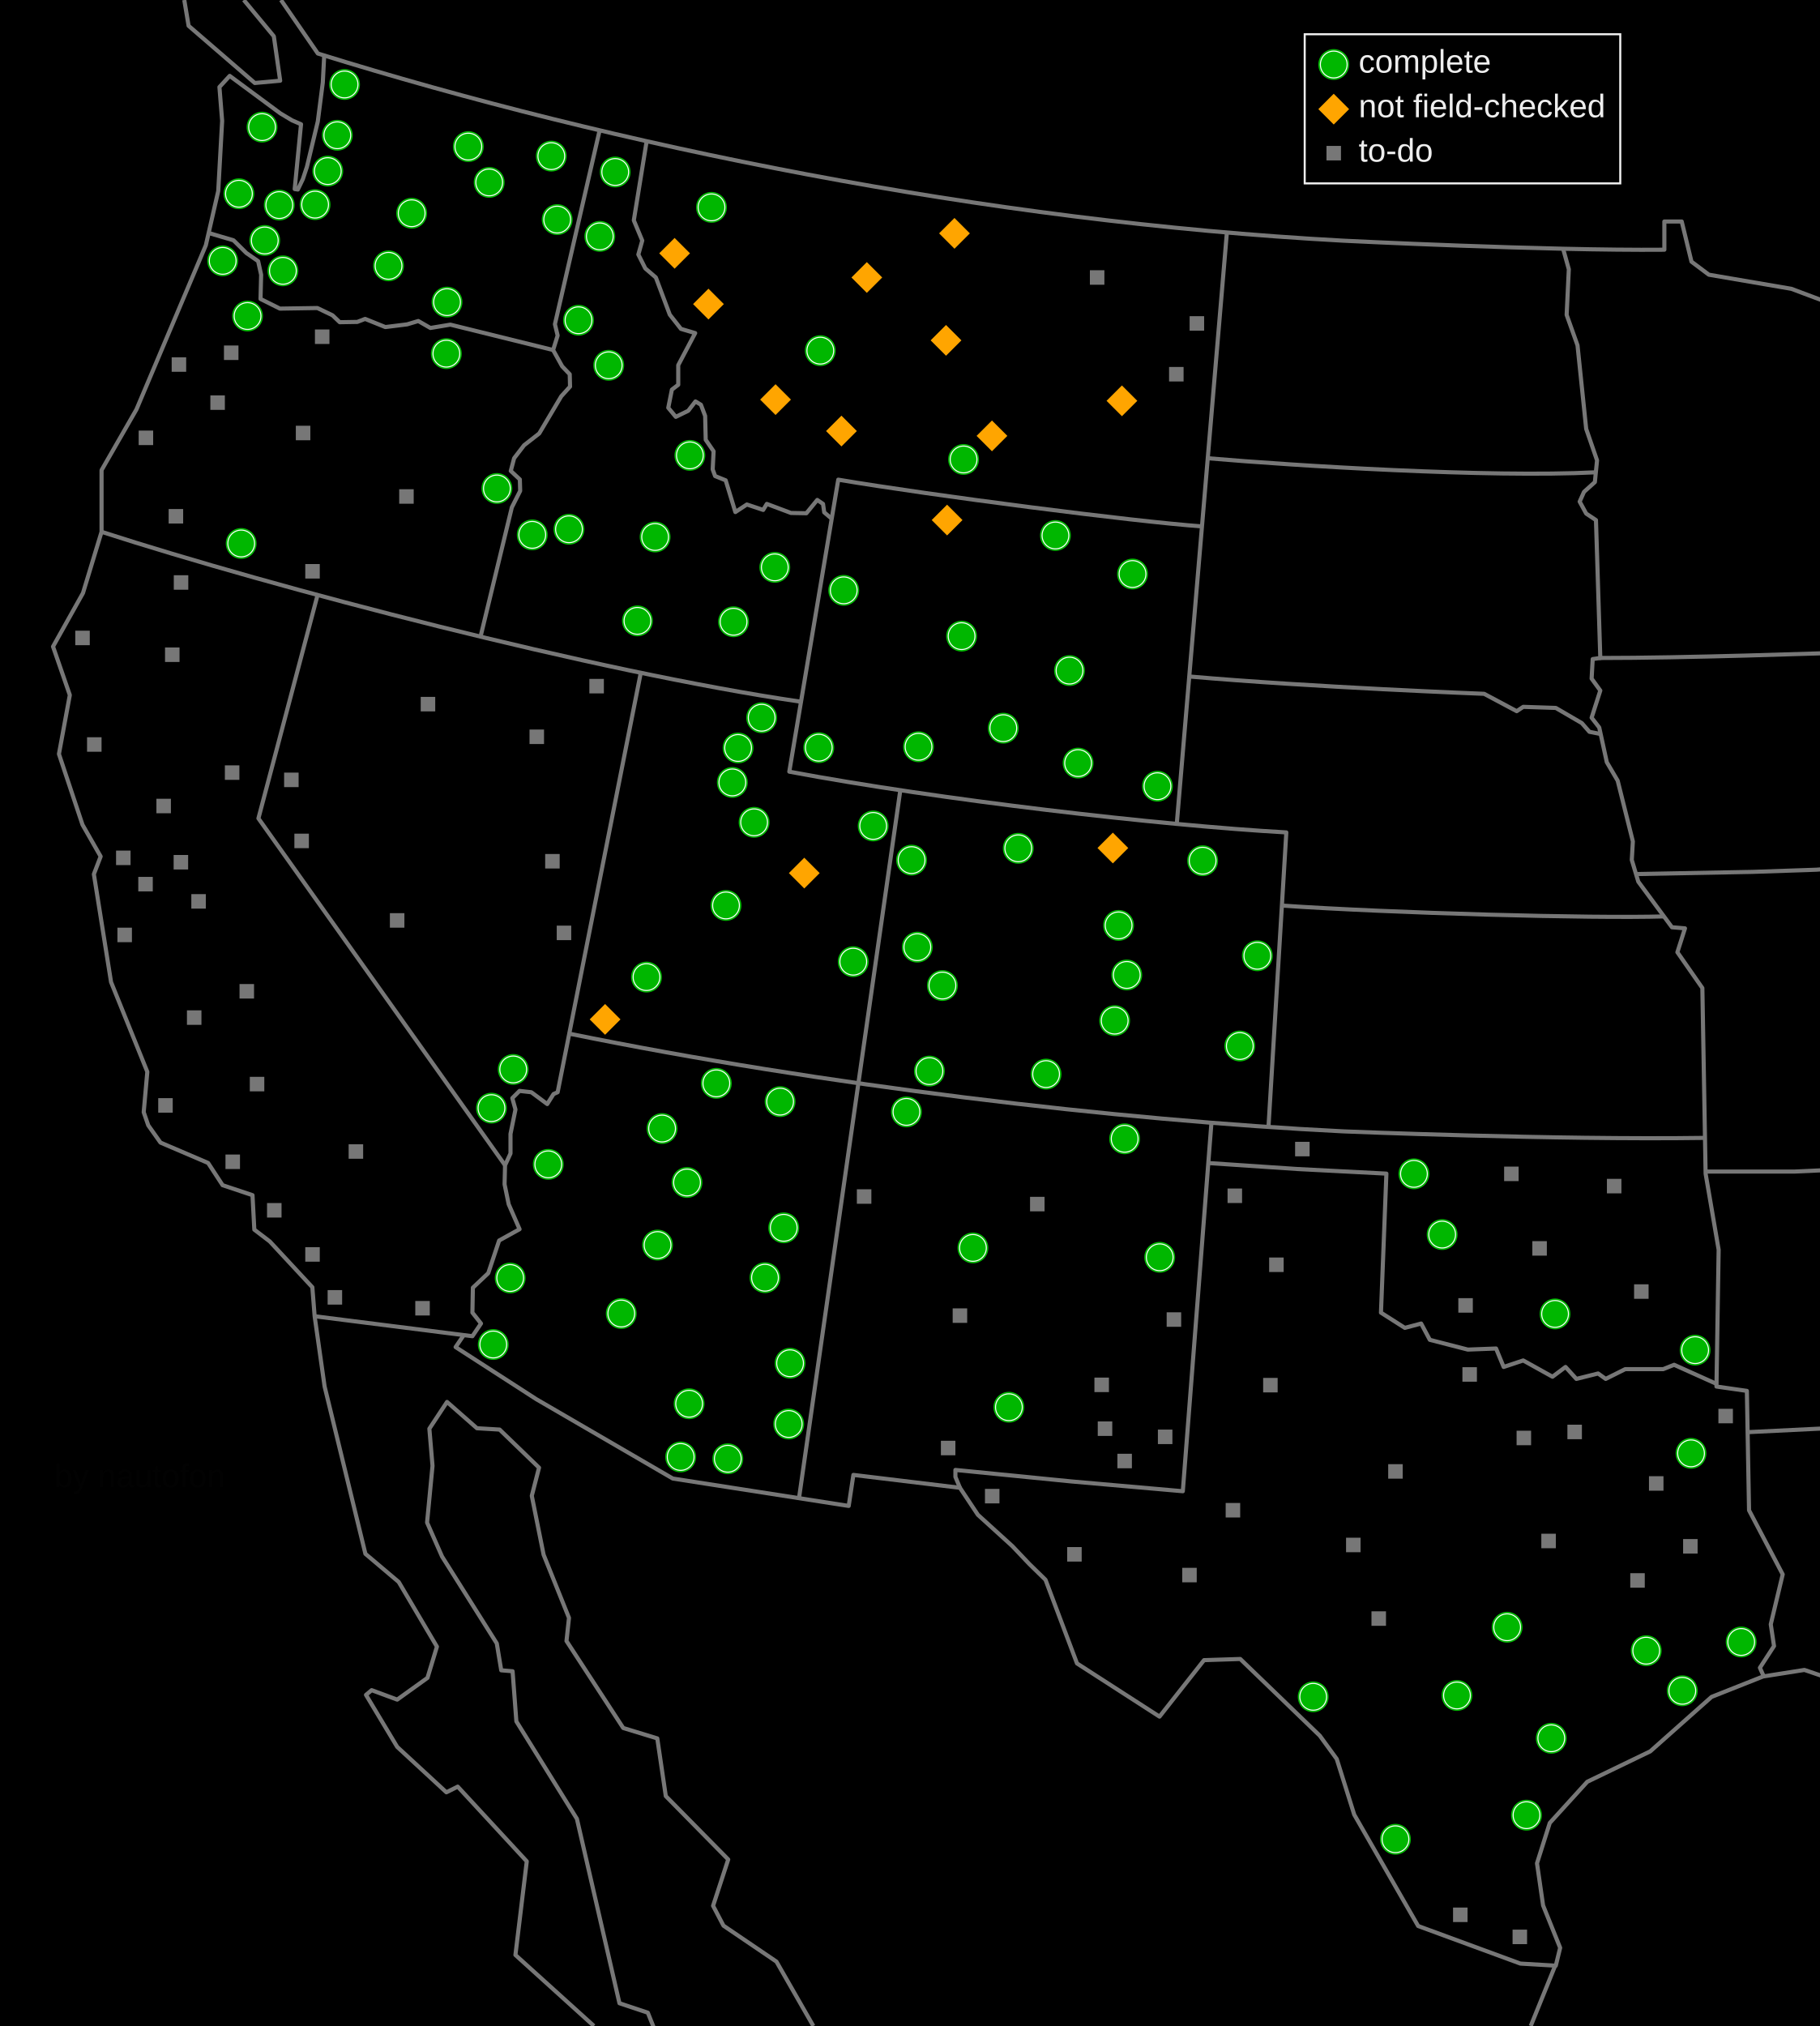
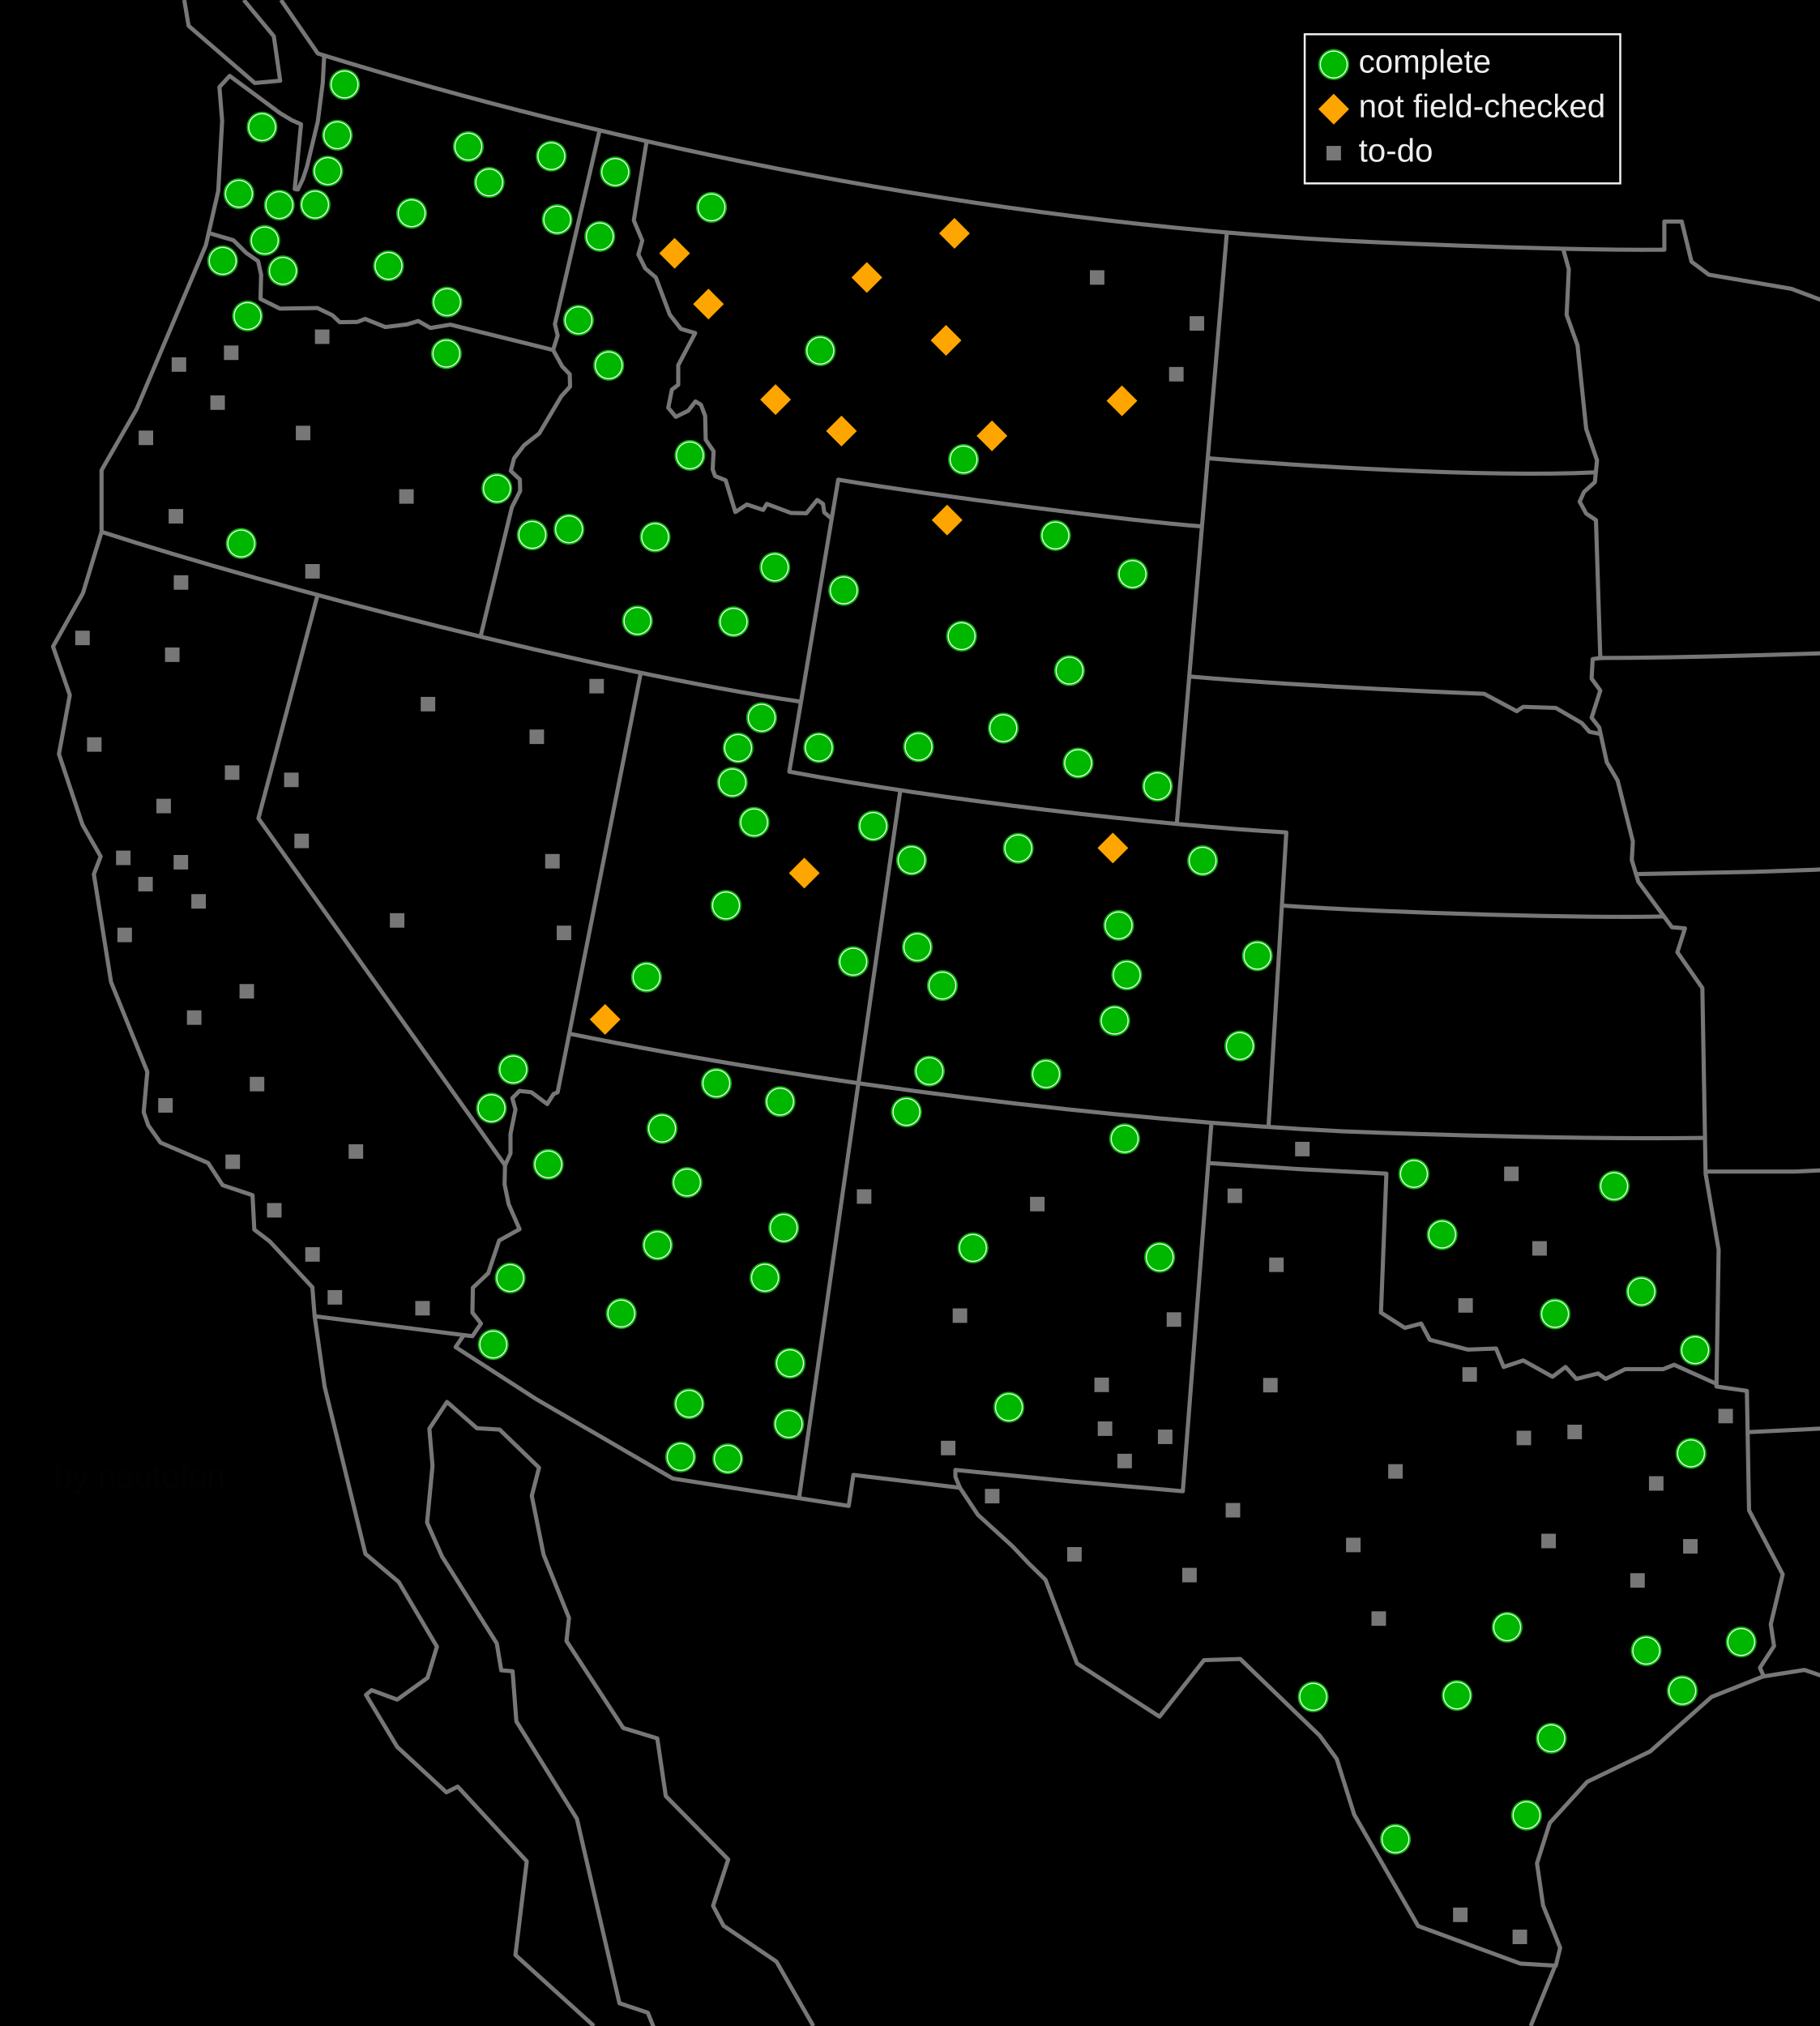
<svg xmlns="http://www.w3.org/2000/svg" xmlns:xlink="http://www.w3.org/1999/xlink" version="1.1" x="0px" y="0px" width="501.68px" height="558.55px" viewBox="0 0 501.68 558.55" xml:space="preserve">
  <symbol id="all" viewBox="-4.25 -4.25 8.5 8.5">
    <path style="fill:#00B700;" d="M4.25,0c0-2.35-1.9-4.25-4.25-4.25c-2.35,0-4.25,1.9-4.25,4.25S-2.35,4.25,0,4.25C2.35,4.25,4.25,2.35,4.25,0z" />
    <path style="fill:none;stroke:#FFFFFF;stroke-width:0.283;stroke-miterlimit:10;" d="M3.69,0c0-2.04-1.65-3.69-3.69-3.69S-3.68-2.04-3.68,0S-2.04,3.69,0,3.69S3.69,2.04,3.69,0z" />
  </symbol>
  <symbol id="cleanup" viewBox="-4.25 -4.25 8.5 8.5">
    <rect x="-3" y="-3" width="6" height="6" transform="rotate(45)" style="fill:orange" />
  </symbol>
  <symbol id="open" viewBox="-4.25 -4.25 8.5 8.5">
    <rect x="-2" y="-2" width="4" height="4" style="fill:#777" />
  </symbol>
  <symbol id="TODO" viewBox="-4.25 -4.25 8.5 8.5">
    <rect x="-2" y="-2" width="4" height="4" style="fill:red" />
  </symbol>
  <g id="map">
    <rect width="597.74" height="558.55" />
    <text id="made_by_nautofon" transform="matrix(1 0 0 1 15.00 410.00)" style="font-family:'ArialMT','Arial',sans-serif;fill:#020202;font-size:9px;">by nautofon</text>
    <path style="fill:none;stroke:#777777;stroke-width:1.134;stroke-linejoin:round;stroke-miterlimit:10;" d="M77.47,0l10.16,14.75c81.55,25.39,184,46.31,282.83,51.61 0 0 55.799 2.787 88.427 2.487v-7.783h4.789l2.694 11.076 4.789 3.592 22.75 3.891 14.368 5.388 10.178-2.993 17.362 4.49-13.47 7.184-18.858 18.559 0.299 2.395" />
    <line style="fill:none;stroke:#777777;stroke-width:1.134;stroke-linejoin:round;stroke-miterlimit:10;" x1="338.27" y1="64.1" x2="324.45" y2="227.16" />
    <polyline style="fill:none;stroke:#777777;stroke-width:1.134;stroke-linejoin:round;stroke-miterlimit:10;" points="87.56,164.04 71.25,225.62 139.25,321.25" />
    <polyline style="fill:none;stroke:#777777;stroke-width:1.134;stroke-linejoin:round;stroke-miterlimit:10;" points="176.67,185.49 153.75,301.12 152.62,301.62 150.88,304.38 146.5,301.12 143.25,300.75 141.25,302.75 142.12,305.88 140.75,312.62 140.75,318 139.25,321.25 139.12,326.5 140.25,332 143.25,338.88 137.62,342 134.62,351 130.38,355 130.25,361.88 132.62,364.88 130.25,368.38 86.75,362.88" />
    <polyline style="fill:none;stroke:#777777;stroke-width:1.134;stroke-linejoin:round;stroke-miterlimit:10;" points="50.81,0 52,7.12 70.25,22.88 77.25,22.25 75.5,10 67.22,0" />
    <path style="fill:none;stroke:#777777;stroke-width:1.134;stroke-linejoin:round;stroke-miterlimit:10;" d="m89.39 15.3-0.39 7.45-1.38 10.75-3 12.5-1.12 3.38-1.38 2.87-0.87-0.13 1.75-17.87-2.5-1.08-3.21-1.92-13.96-10.33-2.83 3.08 0.75 9.33-1.08 19.34-3.42 14.95-19.13 45.26-9.62 16.74v17l-5.12 16.88-8.26 14.75 4.63 13.37-3 16.26 6.5 19.5 5 8.74-1.87 4.88 4.74 29.75 10 24.75-1 11.12 1.26 3.63 3.37 4.75 13.13 5.62 4 6.13 8.24 2.75 0.5 9.5 4.26 3.25 11.74 12.63 0.63 8 2.75 19.37 11.25 46.13 9.177 7.754 10.54 17.833-2.607 8.605-8.344 5.997-7.04-2.607-1.565 1.304 8.605 14.341 13.559 12.516 3.129-1.565 19.035 20.599-3.129 25.814 21.642 19.574" />
    <path style="fill:none;stroke:#777777;stroke-width:1.134;stroke-linejoin:round;stroke-miterlimit:10;" d="m180.18 558.79-1.565-3.911-7.822-2.607-11.734-50.846-16.688-26.857-1.043-13.82-3.129-0.261-1.228-7.413-15.09-23.953-4.13-9.37 1.5-15.63-0.87-10.24 4.87-7.38 8.25 7.25 6.25 0.37 10.87 10.5-2 7.76 3.26 16.24 6.997 17.413-0.687 6.37 15.645 23.989 9.387 2.868 2.347 15.906 17.21 17.47-4.172 12.777 2.868 5.476 14.602 9.909 10.169 17.749" />
    <path style="fill:none;stroke:#777777;stroke-width:1.134;stroke-linejoin:round;stroke-miterlimit:10;" d="m127.87 368.07-2.25 3.31 22.26 14.37 37.62 21.87 48.5 7.55 1.29-8.55 29.38 3.55 4.95 7.45 9.5 8.63 4.68 4.93 4.464 4.358 8.681 23.049 22.75 14.668 12.273-15.566 9.989-0.323 21.93 21.149 4.666 6.405 4.83 15.362 17.624 30.7 28.183 10.36 9.765 0.577 1.202-4.926-4.701-11.674-1.683-11.626 3.523-11.123 10.338-11.353 17.362-8.382 16.902-15.012 14.229-5.642 11.375-1.796 13.171 4.49 14.967-3.592 14.368 10.477 12.872-0.299 6.585-4.191 6.885 2.395 2.694-2.993-3.891-3.592-0.299-8.082-2.993-5.388 6.885-4.191 13.47-2.395 15.53 0.898" />
    <line style="fill:none;stroke:#777777;stroke-width:1.134;stroke-linejoin:round;stroke-miterlimit:10;" x1="248.23" y1="217.87" x2="220.3" y2="413.04" />
    <path style="fill:none;stroke:#777777;stroke-width:1.134;stroke-linejoin:round;stroke-miterlimit:10;" d="M28,146.62c47.23,15.27,136.03,38.56,192.86,46.85" />
    <path style="fill:none;stroke:#777777;stroke-width:1.134;stroke-linejoin:round;stroke-miterlimit:10;" d="M156.95 284.97c69.54 14.18 151.01 23.87 213.51 26.94 0 0 58.194 2.396 99.503 1.797" />
    <path style="fill:none;stroke:#777777;stroke-width:1.134;stroke-linejoin:round;stroke-miterlimit:10;" d="M331.36,145.12c-18.79-1.34-74.68-8.56-100.24-12.88l-13.5,80.5c41,7.71,102.37,14.82,137.04,16.75l-4.92,81.2" />
    <polyline style="fill:none;stroke:#777777;stroke-width:1.134;stroke-linejoin:round;stroke-miterlimit:10;" points="334.01,309.54 326.12,411.12 295.42,408.42 263.42,405.25 263.42,407.17 264.67,410.17" />
    <path style="fill:none;stroke:#777777;stroke-width:1.134;stroke-linejoin:round;stroke-miterlimit:10;" d="m333.16 320.64 24.461 1.643 24.63 1.276-1.497 38.332 6.585 4.191 4.49-1.197 2.395 4.49 10.477 2.694 7.783-0.299 2.095 5.089 5.388-1.796 8.082 4.49 3.592-2.694 2.993 3.293 5.987-1.497 2.095 1.497 5.388-2.694h10.477l2.993-1.197 11.974 5.388" />
    <path style="fill:none;stroke:#777777;stroke-width:1.134;stroke-linejoin:round;stroke-miterlimit:10;" d="m353.22 249.65c31.131 2.095 85.611 3.592 105.67 2.993" />
    <path style="fill:none;stroke:#777777;stroke-width:1.134;stroke-linejoin:round;stroke-miterlimit:10;" d="m327.78 186.49c34.125 2.993 81.42 4.789 81.42 4.789l8.98 4.789 1.796-1.197 8.98 0.299 7.184 4.191 2.095 2.395 2.993 0.599" />
    <path style="fill:none;stroke:#777777;stroke-width:1.134;stroke-linejoin:round;stroke-miterlimit:10;" d="m332.87 126.32c24.246 2.095 77.529 5.388 107.16 3.891" />
    <polyline style="fill:none;stroke:#777777;stroke-width:1.134;stroke-linejoin:round;stroke-miterlimit:10;" points="165.33,35.93 153,89.38 153.75,92.5 152.5,96.5 155,101 157.08,103.17 157.17,106.58 154.75,109.25 148.67,119.5 144.5,122.75 141.75,126.33 140.83,129.83 143.33,132.17 143.42,135.33 141.12,139.88 132.49,175.53" />
    <polyline style="fill:none;stroke:#777777;stroke-width:1.134;stroke-linejoin:round;stroke-miterlimit:10;" points="178.29,38.93 174.75,60.75 177.08,66.33 176,70.17 177.92,74 180.83,76.5 184.67,86.75 187.75,90.67 191.67,91.83 187,100.67 187,106.08 185.25,107.42 184.25,112.42 186.33,114.92 189.75,113.25 191.75,110.67 193.25,111.58 194.42,114.67 194.58,121.25 196.75,124.42 196.5,129.42 197.17,131.25 200.08,132.42 202.75,141.17 205.92,139.08 210.42,140.58 211.42,138.92 218.08,141.42 222.33,141.5 225.33,137.83 226.92,138.92 227.25,141.25 229.32,143.01" />
    <polyline style="fill:none;stroke:#777777;stroke-width:1.134;stroke-linejoin:round;stroke-miterlimit:10;" points="57.53,64.23 64.38,66.25 67.92,69.75 71.17,72 72,75.75 71.83,82.42 77.17,85.08 87.5,84.92 91.67,86.92 93.67,88.83 98.5,88.75 100.67,87.92 106.25,90.17 112.25,89.42 115.33,88.5 118.67,90.42 124.17,89.5 152.5,96.5" />
    <path style="fill:none;stroke:#777777;stroke-width:1.134;stroke-linejoin:round;stroke-miterlimit:10;" d="m431.05 68.847 1.497 5.388-0.599 12.572 2.993 8.382 2.395 23.049 2.993 8.681-0.599 5.987-2.993 2.694-1.197 2.694 1.796 3.293 2.694 1.796 1.197 38.016-2.095 0.299-0.299 5.388 2.395 3.293-2.395 7.484 2.095 2.694 2.095 9.579 2.993 5.089 4.191 16.763-0.299 5.089 1.796 5.987 9.28 12.572 3.592 0.299-2.095 6.585 6.885 9.878 0.898 51.187 3.592 20.954-0.599 37.717 8.382 1.197 0.599 32.927 9.28 17.661-3.293 13.77 0.898 5.987-3.891 5.987 1.197 2.694" />
    <path style="fill:none;stroke:#777777;stroke-width:1.134;stroke-linejoin:round;stroke-miterlimit:10;" d="m440.93 181.4c24.246 0 58.371-1.197 76.93-1.796" />
    <path style="fill:none;stroke:#777777;stroke-width:1.134;stroke-linejoin:round;stroke-miterlimit:10;" d="m451.1 240.97 32.029-0.599 17.661-0.599 12.273-0.898 5.089 4.789" />
    <path style="fill:none;stroke:#777777;stroke-width:1.134;stroke-linejoin:round;stroke-miterlimit:10;" d="m470.56 322.99h24.246l32.329-1.497 17.062 0.299 1.796 2.694-4.789 5.987 10.776-0.299" />
    <path style="fill:none;stroke:#777777;stroke-width:1.134;stroke-linejoin:round;stroke-miterlimit:10;" d="m481.94 394.83 48.792-2.395" />
    <path style="fill:none;stroke:#777777;stroke-width:1.134;stroke-linejoin:round;stroke-miterlimit:10;" d="m428.87 541.7-6.822 16.841" />
  </g>
  <g id="legend" transform="translate(55)">
    <rect x="304.73" y="9.44" style="stroke:#EEEEEE;stroke-width:0.567;stroke-miterlimit:10;" width="87" height="41.12" />
    <text transform="matrix(1 0 0 1 319.5923 44.5608)" style="fill:#EEEEEE; font-family:'ArialMT','Arial',sans-serif; font-size:9px;">to-do</text>
    <use xlink:href="#open" width="8.5" height="8.5" id="legend-unkown_1_" x="-4.25" y="-4.25" transform="matrix(1 0 0 -1 312.729 42.2266)" style="overflow:visible;" />
    <text transform="matrix(1 0 0 1 319.5923 32.3207)" style="fill:#EEEEEE; font-family:'ArialMT','Arial',sans-serif; font-size:9px;">not field-checked</text>
    <use xlink:href="#cleanup" width="8.5" height="8.5" id="legend-some_1_" x="-4.25" y="-4.25" transform="matrix(1 0 0 -1 312.729 30.0874)" style="overflow:visible;" />
    <text transform="matrix(1 0 0 1 319.5933 20.0199)" style="fill:#EEEEEE; font-family:'ArialMT','Arial',sans-serif; font-size:9px;">complete</text>
    <use xlink:href="#all" width="8.5" height="8.5" id="legend-all_1_" x="-4.25" y="-4.25" transform="matrix(1 0 0 -1 312.729 17.7852)" style="overflow:visible;" />
  </g>
  <g id="data">
    <g id="AZ">
      <use xlink:href="#all" width="8.5" height="8.5" id="camp_verde" x="-4.25" y="-4.25" transform="matrix(1 0 0 -1 181.292 343.25)" style="overflow:visible;" />
      <use xlink:href="#all" width="8.5" height="8.5" id="clifton" x="-4.25" y="-4.25" transform="matrix(1 0 0 -1 217.8335 375.834)" style="overflow:visible;" />
      <use xlink:href="#all" width="8.5" height="8.5" id="ehrenberg" x="-4.25" y="-4.25" transform="matrix(1 0 0 -1 140.6665 352.334)" style="overflow:visible;" />
      <use xlink:href="#all" width="8.5" height="8.5" id="flagstaff" x="-4.25" y="-4.25" transform="matrix(1 0 0 -1 189.417 326)" style="overflow:visible;" />
      <use xlink:href="#all" width="8.5" height="8.5" id="g_canyon_vlg" x="-4.25" y="-4.25" transform="matrix(1 0 0 -1 182.542 311.125)" style="overflow:visible;" />
      <use xlink:href="#all" width="8.5" height="8.5" id="holbrook" x="-4.25" y="-4.25" transform="matrix(1 0 0 -1 216.084 338.5)" style="overflow:visible;" />
      <use xlink:href="#all" width="8.5" height="8.5" id="kayenta" x="-4.25" y="-4.25" transform="matrix(1 0 0 -1 215.0835 303.708)" style="overflow:visible;" />
      <use xlink:href="#all" width="8.5" height="8.5" id="kingman" x="-4.25" y="-4.25" transform="matrix(1 0 0 -1 151.167 321)" style="overflow:visible;" />
      <use xlink:href="#all" width="8.5" height="8.5" id="nogales" x="-4.25" y="-4.25" transform="matrix(1 0 0 -1 187.6665 401.667)" style="overflow:visible;" />
      <use xlink:href="#all" width="8.5" height="8.5" id="page" x="-4.25" y="-4.25" transform="matrix(1 0 0 -1 197.5005 298.667)" style="overflow:visible;" />
      <use xlink:href="#all" width="8.5" height="8.5" id="phoenix" x="-4.25" y="-4.25" transform="matrix(1 0 0 -1 171.292 362.125)" style="overflow:visible;" />
      <use xlink:href="#all" width="8.5" height="8.5" id="san_simon" x="-4.25" y="-4.25" transform="matrix(1 0 0 -1 217.4585 392.583)" style="overflow:visible;" />
      <use xlink:href="#all" width="8.5" height="8.5" id="show_low" x="-4.25" y="-4.25" transform="matrix(1 0 0 -1 210.917 352.25)" style="overflow:visible;" />
      <use xlink:href="#all" width="8.5" height="8.5" id="sierra_vista" x="-4.25" y="-4.25" transform="matrix(1 0 0 -1 200.6665 402.167)" style="overflow:visible;" />
      <use xlink:href="#all" width="8.5" height="8.5" id="tucson" x="-4.25" y="-4.25" transform="matrix(1 0 0 -1 190 387)" style="overflow:visible;" />
      <use xlink:href="#all" width="8.5" height="8.5" id="yuma" x="-4.25" y="-4.25" transform="matrix(1 0 0 -1 136 370.667)" style="overflow:visible;" />
    </g>
    <g id="CA">
      <use xlink:href="#open" width="8.5" height="8.5" id="bakersfield" x="-4.25" y="-4.25" transform="matrix(1 0 0 -1 70.875 298.874)" style="overflow:visible;" />
      <use xlink:href="#open" width="8.5" height="8.5" id="barstow" x="-4.25" y="-4.25" transform="matrix(1 0 0 -1 98.125 317.458)" style="overflow:visible;" />
      <use xlink:href="#open" width="8.5" height="8.5" id="carlsbad" x="-4.25" y="-4.25" transform="matrix(1 0 0 -1 86.1655 345.834)" style="overflow:visible;" />
      <use xlink:href="#open" width="8.5" height="8.5" id="el_centro" x="-4.25" y="-4.25" transform="matrix(1 0 0 -1 116.499 360.668)" style="overflow:visible;" />
      <use xlink:href="#open" width="8.5" height="8.5" id="eureka" x="-4.25" y="-4.25" transform="matrix(1 0 0 -1 22.7495 175.875)" style="overflow:visible;" />
      <use xlink:href="#open" width="8.5" height="8.5" id="fresno" x="-4.25" y="-4.25" transform="matrix(1 0 0 -1 68.042 273.2905)" style="overflow:visible;" />
      <use xlink:href="#open" width="8.5" height="8.5" id="hilt" x="-4.25" y="-4.25" transform="matrix(1 0 0 -1 49.9165 160.5835)" style="overflow:visible;" />
      <use xlink:href="#open" width="8.5" height="8.5" id="huron" x="-4.25" y="-4.25" transform="matrix(1 0 0 -1 53.542 280.5405)" style="overflow:visible;" />
      <use xlink:href="#open" width="8.5" height="8.5" id="los_angeles" x="-4.25" y="-4.25" transform="matrix(1 0 0 -1 75.6235 333.668)" style="overflow:visible;" />
      <use xlink:href="#open" width="8.5" height="8.5" id="oakdale" x="-4.25" y="-4.25" transform="matrix(1 0 0 -1 54.7495 248.5)" style="overflow:visible;" />
      <use xlink:href="#open" width="8.5" height="8.5" id="oakland" x="-4.25" y="-4.25" transform="matrix(1 0 0 -1 40.1245 243.75)" style="overflow:visible;" />
      <use xlink:href="#open" width="8.5" height="8.5" id="oxnard" x="-4.25" y="-4.25" transform="matrix(1 0 0 -1 64.1675 320.292)" style="overflow:visible;" />
      <use xlink:href="#open" width="8.5" height="8.5" id="redding" x="-4.25" y="-4.25" transform="matrix(1 0 0 -1 47.4995 180.5)" style="overflow:visible;" />
      <use xlink:href="#open" width="8.5" height="8.5" id="sacramento" x="-4.25" y="-4.25" transform="matrix(1 0 0 -1 45.124 222.2095)" style="overflow:visible;" />
      <use xlink:href="#open" width="8.5" height="8.5" id="san_diego" x="-4.25" y="-4.25" transform="matrix(1 0 0 -1 92.3325 357.668)" style="overflow:visible;" />
      <use xlink:href="#open" width="8.5" height="8.5" id="san_francisc" x="-4.25" y="-4.25" transform="matrix(1 0 0 -1 33.9995 236.5)" style="overflow:visible;" />
      <use xlink:href="#open" width="8.5" height="8.5" id="santa_cruz" x="-4.25" y="-4.25" transform="matrix(1 0 0 -1 34.3745 257.75)" style="overflow:visible;" />
      <use xlink:href="#open" width="8.5" height="8.5" id="santa_maria" x="-4.25" y="-4.25" transform="matrix(1 0 0 -1 45.6245 304.75)" style="overflow:visible;" />
      <use xlink:href="#open" width="8.5" height="8.5" id="stockton" x="-4.25" y="-4.25" transform="matrix(1 0 0 -1 49.874 237.7095)" style="overflow:visible;" />
      <use xlink:href="#open" width="8.5" height="8.5" id="truckee" x="-4.25" y="-4.25" transform="matrix(1 0 0 -1 63.9995 213)" style="overflow:visible;" />
      <use xlink:href="#open" width="8.5" height="8.5" id="ukiah" x="-4.25" y="-4.25" transform="matrix(1 0 0 -1 25.9995 205.25)" style="overflow:visible;" />
    </g>
    <g id="CO">
      <use xlink:href="#all" width="8.5" height="8.5" id="alamosa" x="-4.25" y="-4.25" transform="matrix(1 0 0 -1 288.4165 296.1221)" style="overflow:visible;" />
      <use xlink:href="#all" width="8.5" height="8.5" id="burlington" x="-4.25" y="-4.25" transform="matrix(1 0 0 -1 346.667 263.4971)" style="overflow:visible;" />
      <use xlink:href="#all" width="8.5" height="8.5" id="colorado_spr" x="-4.25" y="-4.25" transform="matrix(1 0 0 -1 310.6665 268.7886)" style="overflow:visible;" />
      <use xlink:href="#all" width="8.5" height="8.5" id="denver" x="-4.25" y="-4.25" transform="matrix(1 0 0 -1 308.4165 255.1221)" style="overflow:visible;" />
      <use xlink:href="#all" width="8.5" height="8.5" id="durango" x="-4.25" y="-4.25" transform="matrix(1 0 0 -1 256.25 295.2886)" style="overflow:visible;" />
      <use xlink:href="#cleanup" width="8.5" height="8.5" id="fort_collins" x="-4.25" y="-4.25" transform="matrix(1 0 0 -1 306.833 233.7886)" style="overflow:visible;" />
      <use xlink:href="#all" width="8.5" height="8.5" id="grand_juncti" x="-4.25" y="-4.25" transform="matrix(1 0 0 -1 252.916 261.1221)" style="overflow:visible;" />
      <use xlink:href="#all" width="8.5" height="8.5" id="lamar" x="-4.25" y="-4.25" transform="matrix(1 0 0 -1 341.833 288.3721)" style="overflow:visible;" />
      <use xlink:href="#all" width="8.5" height="8.5" id="montrose" x="-4.25" y="-4.25" transform="matrix(1 0 0 -1 259.833 271.7051)" style="overflow:visible;" />
      <use xlink:href="#all" width="8.5" height="8.5" id="pueblo" x="-4.25" y="-4.25" transform="matrix(1 0 0 -1 307.333 281.3721)" style="overflow:visible;" />
      <use xlink:href="#all" width="8.5" height="8.5" id="rangely" x="-4.25" y="-4.25" transform="matrix(1 0 0 -1 251.333 237.1221)" style="overflow:visible;" />
      <use xlink:href="#all" width="8.5" height="8.5" id="steamboat_sp" x="-4.25" y="-4.25" transform="matrix(1 0 0 -1 280.7495 233.8721)" style="overflow:visible;" />
      <use xlink:href="#all" width="8.5" height="8.5" id="sterling" x="-4.25" y="-4.25" transform="matrix(1 0 0 -1 331.583 237.2886)" style="overflow:visible;" />
    </g>
    <g id="ID">
      <use xlink:href="#all" width="8.5" height="8.5" id="boise" x="-4.25" y="-4.25" transform="matrix(1 0 0 -1 156.8745 145.9141)" style="overflow:visible;" />
      <use xlink:href="#all" width="8.5" height="8.5" id="coeur_dalene" x="-4.25" y="-4.25" transform="matrix(1 0 0 -1 165.3745 65.1641)" style="overflow:visible;" />
      <use xlink:href="#all" width="8.5" height="8.5" id="grangeville" x="-4.25" y="-4.25" transform="matrix(1 0 0 -1 167.833 100.7056)" style="overflow:visible;" />
      <use xlink:href="#all" width="8.5" height="8.5" id="idaho_falls" x="-4.25" y="-4.25" transform="matrix(1 0 0 -1 213.6245 156.4141)" style="overflow:visible;" />
      <use xlink:href="#all" width="8.5" height="8.5" id="ketchum" x="-4.25" y="-4.25" transform="matrix(1 0 0 -1 180.6245 148.0391)" style="overflow:visible;" />
      <use xlink:href="#all" width="8.5" height="8.5" id="lewiston" x="-4.25" y="-4.25" transform="matrix(1 0 0 -1 159.4995 88.2891)" style="overflow:visible;" />
      <use xlink:href="#all" width="8.5" height="8.5" id="nampa" x="-4.25" y="-4.25" transform="matrix(1 0 0 -1 146.7495 147.4556)" style="overflow:visible;" />
      <use xlink:href="#all" width="8.5" height="8.5" id="pocatello" x="-4.25" y="-4.25" transform="matrix(1 0 0 -1 202.2495 171.4141)" style="overflow:visible;" />
      <use xlink:href="#all" width="8.5" height="8.5" id="salmon" x="-4.25" y="-4.25" transform="matrix(1 0 0 -1 190.2075 125.5391)" style="overflow:visible;" />
      <use xlink:href="#all" width="8.5" height="8.5" id="sandpoint" x="-4.25" y="-4.25" transform="matrix(1 0 0 -1 169.6245 47.4141)" style="overflow:visible;" />
      <use xlink:href="#all" width="8.5" height="8.5" id="twin_falls" x="-4.25" y="-4.25" transform="matrix(1 0 0 -1 175.7495 171.1641)" style="overflow:visible;" />
    </g>
    <g id="MT">
      <use xlink:href="#cleanup" width="8.5" height="8.5" id="billings" x="-4.25" y="-4.25" transform="matrix(1 0 0 -1 273.4985 120.168)" style="overflow:visible;" />
      <use xlink:href="#cleanup" width="8.5" height="8.5" id="bozeman" x="-4.25" y="-4.25" transform="matrix(1 0 0 -1 231.998 118.8345)" style="overflow:visible;" />
      <use xlink:href="#cleanup" width="8.5" height="8.5" id="butte" x="-4.25" y="-4.25" transform="matrix(1 0 0 -1 213.8315 110.168)" style="overflow:visible;" />
      <use xlink:href="#open" width="8.5" height="8.5" id="glasgow_mt" x="-4.25" y="-4.25" transform="matrix(1 0 0 -1 302.4985 76.501)" style="overflow:visible;" />
      <use xlink:href="#open" width="8.5" height="8.5" id="glendive" x="-4.25" y="-4.25" transform="matrix(1 0 0 -1 324.332 103.168)" style="overflow:visible;" />
      <use xlink:href="#cleanup" width="8.5" height="8.5" id="great_falls" x="-4.25" y="-4.25" transform="matrix(1 0 0 -1 238.9985 76.5015)" style="overflow:visible;" />
      <use xlink:href="#cleanup" width="8.5" height="8.5" id="havre" x="-4.25" y="-4.25" transform="matrix(1 0 0 -1 263.165 64.3345)" style="overflow:visible;" />
      <use xlink:href="#all" width="8.5" height="8.5" id="helena" x="-4.25" y="-4.25" transform="matrix(1 0 0 -1 226.1655 96.668)" style="overflow:visible;" />
      <use xlink:href="#all" width="8.5" height="8.5" id="kalispell" x="-4.25" y="-4.25" transform="matrix(1 0 0 -1 196.165 57.168)" style="overflow:visible;" />
      <use xlink:href="#all" width="8.5" height="8.5" id="laurel" x="-4.25" y="-4.25" transform="matrix(1 0 0 -1 265.665 126.6675)" style="overflow:visible;" />
      <use xlink:href="#cleanup" width="8.5" height="8.5" id="lewistown" x="-4.25" y="-4.25" transform="matrix(1 0 0 -1 260.832 93.835)" style="overflow:visible;" />
      <use xlink:href="#cleanup" width="8.5" height="8.5" id="miles_city" x="-4.25" y="-4.25" transform="matrix(1 0 0 -1 309.332 110.502)" style="overflow:visible;" />
      <use xlink:href="#cleanup" width="8.5" height="8.5" id="missoula" x="-4.25" y="-4.25" transform="matrix(1 0 0 -1 195.332 83.8345)" style="overflow:visible;" />
      <use xlink:href="#open" width="8.5" height="8.5" id="sidney" x="-4.25" y="-4.25" transform="matrix(1 0 0 -1 329.998 89.1675)" style="overflow:visible;" />
      <use xlink:href="#cleanup" width="8.5" height="8.5" id="thompson_f" x="-4.25" y="-4.25" transform="matrix(1 0 0 -1 185.9985 69.8345)" style="overflow:visible;" />
    </g>
    <g id="NM">
      <use xlink:href="#all" width="8.5" height="8.5" id="alamogordo" x="-4.25" y="-4.25" transform="matrix(1 0 0 -1 278.1665 387.9561)" style="overflow:visible;" />
      <use xlink:href="#all" width="8.5" height="8.5" id="albuquerque" x="-4.25" y="-4.25" transform="matrix(1 0 0 -1 268.25 344.0381)" style="overflow:visible;" />
      <use xlink:href="#open" width="8.5" height="8.5" id="artesia" x="-4.25" y="-4.25" transform="matrix(1 0 0 -1 304.6665 393.873)" style="overflow:visible;" />
      <use xlink:href="#open" width="8.5" height="8.5" id="carlsbad_nm" x="-4.25" y="-4.25" transform="matrix(1 0 0 -1 310.0835 402.79)" style="overflow:visible;" />
      <use xlink:href="#open" width="8.5" height="8.5" id="clovis" x="-4.25" y="-4.25" transform="matrix(1 0 0 -1 323.6665 363.7891)" style="overflow:visible;" />
      <use xlink:href="#all" width="8.5" height="8.5" id="farmington" x="-4.25" y="-4.25" transform="matrix(1 0 0 -1 249.916 306.5381)" style="overflow:visible;" />
      <use xlink:href="#open" width="8.5" height="8.5" id="gallup" x="-4.25" y="-4.25" transform="matrix(1 0 0 -1 238.2495 329.8721)" style="overflow:visible;" />
      <use xlink:href="#open" width="8.5" height="8.5" id="hobbs" x="-4.25" y="-4.25" transform="matrix(1 0 0 -1 321.25 396.123)" style="overflow:visible;" />
      <use xlink:href="#open" width="8.5" height="8.5" id="las_cruces" x="-4.25" y="-4.25" transform="matrix(1 0 0 -1 261.4165 399.2061)" style="overflow:visible;" />
      <use xlink:href="#all" width="8.5" height="8.5" id="raton" x="-4.25" y="-4.25" transform="matrix(1 0 0 -1 310.083 313.9551)" style="overflow:visible;" />
      <use xlink:href="#open" width="8.5" height="8.5" id="roswell" x="-4.25" y="-4.25" transform="matrix(1 0 0 -1 303.75 381.7891)" style="overflow:visible;" />
      <use xlink:href="#open" width="8.5" height="8.5" id="santa_fe" x="-4.25" y="-4.25" transform="matrix(1 0 0 -1 285.9995 331.9551)" style="overflow:visible;" />
      <use xlink:href="#open" width="8.5" height="8.5" id="socorro" x="-4.25" y="-4.25" transform="matrix(1 0 0 -1 264.6665 362.7051)" style="overflow:visible;" />
      <use xlink:href="#all" width="8.5" height="8.5" id="tucumcari" x="-4.25" y="-4.25" transform="matrix(1 0 0 -1 319.75 346.6221)" style="overflow:visible;" />
    </g>
    <g id="NV">
      <use xlink:href="#open" width="8.5" height="8.5" id="carson_city" x="-4.25" y="-4.25" transform="matrix(1 0 0 -1 83.165 231.833)" style="overflow:visible;" />
      <use xlink:href="#open" width="8.5" height="8.5" id="elko" x="-4.25" y="-4.25" transform="matrix(1 0 0 -1 147.9995 203.125)" style="overflow:visible;" />
      <use xlink:href="#open" width="8.5" height="8.5" id="ely" x="-4.25" y="-4.25" transform="matrix(1 0 0 -1 152.312 237.4375)" style="overflow:visible;" />
      <use xlink:href="#open" width="8.5" height="8.5" id="jackpot" x="-4.25" y="-4.25" transform="matrix(1 0 0 -1 164.4985 189.1665)" style="overflow:visible;" />
      <use xlink:href="#all" width="8.5" height="8.5" id="las_vegas" x="-4.25" y="-4.25" transform="matrix(1 0 0 -1 141.4985 294.833)" style="overflow:visible;" />
      <use xlink:href="#open" width="8.5" height="8.5" id="pioche" x="-4.25" y="-4.25" transform="matrix(1 0 0 -1 155.4995 257.1875)" style="overflow:visible;" />
      <use xlink:href="#all" width="8.5" height="8.5" id="primm" x="-4.25" y="-4.25" transform="matrix(1 0 0 -1 135.4985 305.5)" style="overflow:visible;" />
      <use xlink:href="#open" width="8.5" height="8.5" id="reno" x="-4.25" y="-4.25" transform="matrix(1 0 0 -1 80.332 215)" style="overflow:visible;" />
      <use xlink:href="#open" width="8.5" height="8.5" id="tonopah" x="-4.25" y="-4.25" transform="matrix(1 0 0 -1 109.4995 253.75)" style="overflow:visible;" />
      <use xlink:href="#open" width="8.5" height="8.5" id="winnemucca" x="-4.25" y="-4.25" transform="matrix(1 0 0 -1 117.9995 194.125)" style="overflow:visible;" />
    </g>
    <g id="OK" transform="translate(-4.25 -4.25)">
      <use xlink:href="#all" width="8.5" height="8.5" id="ardmore" transform="translate(428.75 362.24)" />
      <use xlink:href="#all" width="8.5" height="8.5" id="clinton" transform="translate(397.62 340.36)" />
      <use xlink:href="#open" width="8.5" height="8.5" id="enid" transform="translate(416.71 323.62)" />
      <use xlink:href="#open" width="8.5" height="8.5" id="guymon" transform="translate(359.08 316.79)" />
      <use xlink:href="#all" width="8.5" height="8.5" id="idabel" transform="translate(467.37 372.22)" />
      <use xlink:href="#open" width="8.5" height="8.5" id="lawton" transform="translate(404.08 359.89)" />
-       <use xlink:href="#open" width="8.5" height="8.5" id="mcalester" transform="translate(452.54 356.07)" />
+       <use xlink:href="#all" width="8.5" height="8.5" id="mcalester" transform="translate(452.54 356.07)" />
      <use xlink:href="#open" width="8.5" height="8.5" id="oklahoma_cit" transform="translate(424.49 344.17)" />
-       <use xlink:href="#open" width="8.5" height="8.5" id="tulsa" transform="translate(445.05 327)" />
+       <use xlink:href="#all" width="8.5" height="8.5" id="tulsa" transform="translate(445.05 327)" />
      <use xlink:href="#all" width="8.5" height="8.5" id="woodward" transform="translate(389.84 323.62)" />
    </g>
    <g id="OR">
      <use xlink:href="#all" width="8.5" height="8.5" id="astoria" x="-4.25" y="-4.25" transform="matrix(1 0 0 -1 61.3979 71.917)" style="overflow:visible;" />
      <use xlink:href="#open" width="8.5" height="8.5" id="bend" x="-4.25" y="-4.25" transform="matrix(1 0 0 -1 83.5645 119.375)" style="overflow:visible;" />
      <use xlink:href="#open" width="8.5" height="8.5" id="burns" x="-4.25" y="-4.25" transform="matrix(1 0 0 -1 112.0645 136.875)" style="overflow:visible;" />
      <use xlink:href="#open" width="8.5" height="8.5" id="coos_bay" x="-4.25" y="-4.25" transform="matrix(1 0 0 -1 40.231 120.708)" style="overflow:visible;" />
      <use xlink:href="#open" width="8.5" height="8.5" id="eugene" x="-4.25" y="-4.25" transform="matrix(1 0 0 -1 59.9995 110.9995)" style="overflow:visible;" />
      <use xlink:href="#all" width="8.5" height="8.5" id="klamath_f" x="-4.25" y="-4.25" transform="matrix(1 0 0 -1 66.4995 149.833)" style="overflow:visible;" />
      <use xlink:href="#open" width="8.5" height="8.5" id="lakeview" x="-4.25" y="-4.25" transform="matrix(1 0 0 -1 86.1665 157.5)" style="overflow:visible;" />
      <use xlink:href="#open" width="8.5" height="8.5" id="medford" x="-4.25" y="-4.25" transform="matrix(1 0 0 -1 48.4995 142.333)" style="overflow:visible;" />
      <use xlink:href="#open" width="8.5" height="8.5" id="newport" x="-4.25" y="-4.25" transform="matrix(1 0 0 -1 49.333 100.4995)" style="overflow:visible;" />
      <use xlink:href="#all" width="8.5" height="8.5" id="ontario" x="-4.25" y="-4.25" transform="matrix(1 0 0 -1 136.9995 134.6665)" style="overflow:visible;" />
      <use xlink:href="#all" width="8.5" height="8.5" id="pendleton" x="-4.25" y="-4.25" transform="matrix(1 0 0 -1 123.0645 97.5)" style="overflow:visible;" />
      <use xlink:href="#all" width="8.5" height="8.5" id="portland" x="-4.25" y="-4.25" transform="matrix(1 0 0 -1 68.2495 87.1245)" style="overflow:visible;" />
      <use xlink:href="#open" width="8.5" height="8.5" id="salem" x="-4.25" y="-4.25" transform="matrix(1 0 0 -1 63.7495 97.2495)" style="overflow:visible;" />
      <use xlink:href="#open" width="8.5" height="8.5" id="the_dalles" x="-4.25" y="-4.25" transform="matrix(1 0 0 -1 88.833 92.833)" style="overflow:visible;" />
    </g>
    <g id="TX" transform="translate(-63.713 95.304)">
      <use xlink:href="#open" width="8.5" height="8.5" id="abilene" transform="translate(444.21 306.1)" />
      <use xlink:href="#open" width="8.5" height="8.5" id="amarillo" transform="translate(411.39 249.13)" />
      <use xlink:href="#all" width="8.5" height="8.5" id="austin" transform="translate(475 349.06)" />
      <use xlink:href="#all" width="8.5" height="8.5" id="beaumont" transform="translate(539.53 353.12)" />
      <use xlink:href="#open" width="8.5" height="8.5" id="brownsville" transform="translate(478.5 434.43)" />
      <use xlink:href="#all" width="8.5" height="8.5" id="corpus_chris" transform="translate(480.34 400.87)" />
      <use xlink:href="#open" width="8.5" height="8.5" id="dalhart" transform="translate(399.92 230.11)" />
      <use xlink:href="#open" width="8.5" height="8.5" id="dallas" transform="translate(493.62 295.22)" />
      <use xlink:href="#all" width="8.5" height="8.5" id="del_rio" transform="translate(421.53 368.24)" />
      <use xlink:href="#open" width="8.5" height="8.5" id="el_paso" transform="translate(333.03 312.92)" />
      <use xlink:href="#open" width="8.5" height="8.5" id="fort_stockto" transform="translate(387.42 334.68)" />
      <use xlink:href="#open" width="8.5" height="8.5" id="fort_worth" transform="translate(479.61 296.88)" />
      <use xlink:href="#all" width="8.5" height="8.5" id="galveston" transform="translate(523.3 366.58)" />
      <use xlink:href="#all" width="8.5" height="8.5" id="houston" transform="translate(513.35 355.52)" />
      <use xlink:href="#open" width="8.5" height="8.5" id="huntsville" transform="translate(510.95 336.16)" />
      <use xlink:href="#open" width="8.5" height="8.5" id="junction" transform="translate(439.6 346.67)" />
      <use xlink:href="#all" width="8.5" height="8.5" id="laredo" transform="translate(444.21 407.51)" />
      <use xlink:href="#all" width="8.5" height="8.5" id="longview_tx" transform="translate(525.7 301.12)" />
      <use xlink:href="#open" width="8.5" height="8.5" id="lubbock" transform="translate(409.73 282.32)" />
      <use xlink:href="#open" width="8.5" height="8.5" id="lufkin" transform="translate(525.52 326.75)" />
      <use xlink:href="#open" width="8.5" height="8.5" id="mcallen" transform="translate(462.09 428.34)" />
      <use xlink:href="#open" width="8.5" height="8.5" id="odessa" transform="translate(399.4 316.8)" />
      <use xlink:href="#open" width="8.5" height="8.5" id="san_angelo" transform="translate(432.59 326.38)" />
      <use xlink:href="#all" width="8.5" height="8.5" id="san_antonio" transform="translate(461.17 367.87)" />
      <use xlink:href="#open" width="8.5" height="8.5" id="texarkana" transform="translate(535.25 290.84)" />
      <use xlink:href="#open" width="8.5" height="8.5" id="tyler" transform="translate(516.11 309.42)" />
      <use xlink:href="#open" width="8.5" height="8.5" id="van_horn" transform="translate(355.7 328.96)" />
      <use xlink:href="#all" width="8.5" height="8.5" id="victoria" transform="translate(487.17 379.67)" />
      <use xlink:href="#open" width="8.5" height="8.5" id="waco" transform="translate(486.43 325.28)" />
      <use xlink:href="#open" width="8.5" height="8.5" id="wichita_fall" transform="translate(464.67 279.37)" />
    </g>
    <g id="UT">
      <use xlink:href="#all" width="8.5" height="8.5" id="cedar_city" x="-4.25" y="-4.25" transform="matrix(1 0 0 -1 178.2495 269.3726)" style="overflow:visible;" />
      <use xlink:href="#all" width="8.5" height="8.5" id="logan" x="-4.25" y="-4.25" transform="matrix(1 0 0 -1 209.9995 197.8721)" style="overflow:visible;" />
      <use xlink:href="#all" width="8.5" height="8.5" id="moab" x="-4.25" y="-4.25" transform="matrix(1 0 0 -1 235.2495 265.1226)" style="overflow:visible;" />
      <use xlink:href="#all" width="8.5" height="8.5" id="ogden" x="-4.25" y="-4.25" transform="matrix(1 0 0 -1 203.5005 206.2056)" style="overflow:visible;" />
      <use xlink:href="#cleanup" width="8.5" height="8.5" id="price" x="-4.25" y="-4.25" transform="matrix(1 0 0 -1 221.7495 240.7056)" style="overflow:visible;" />
      <use xlink:href="#all" width="8.5" height="8.5" id="provo" x="-4.25" y="-4.25" transform="matrix(1 0 0 -1 207.9165 226.7056)" style="overflow:visible;" />
      <use xlink:href="#all" width="8.5" height="8.5" id="salina" x="-4.25" y="-4.25" transform="matrix(1 0 0 -1 200.166 249.6226)" style="overflow:visible;" />
      <use xlink:href="#all" width="8.5" height="8.5" id="salt_lake" x="-4.25" y="-4.25" transform="matrix(1 0 0 -1 201.9165 215.7061)" style="overflow:visible;" />
      <use xlink:href="#cleanup" width="8.5" height="8.5" id="st_george" x="-4.25" y="-4.25" transform="matrix(1 0 0 -1 166.833 281.0391)" style="overflow:visible;" />
      <use xlink:href="#all" width="8.5" height="8.5" id="vernal" x="-4.25" y="-4.25" transform="matrix(1 0 0 -1 240.7495 227.7056)" style="overflow:visible;" />
    </g>
    <g id="WA">
      <use xlink:href="#all" width="8.5" height="8.5" id="aberdeen_wa" x="-4.25" y="-4.25" transform="matrix(1 0 0 -1 65.8745 53.4146)" style="overflow:visible;" />
      <use xlink:href="#all" width="8.5" height="8.5" id="bellingham" x="-4.25" y="-4.25" transform="matrix(1 0 0 -1 94.9995 23.2896)" style="overflow:visible;" />
      <use xlink:href="#all" width="8.5" height="8.5" id="colville" x="-4.25" y="-4.25" transform="matrix(1 0 0 -1 151.9995 43.0396)" style="overflow:visible;" />
      <use xlink:href="#all" width="8.5" height="8.5" id="everett" x="-4.25" y="-4.25" transform="matrix(1 0 0 -1 92.9995 37.2896)" style="overflow:visible;" />
      <use xlink:href="#all" width="8.5" height="8.5" id="grand_coulee" x="-4.25" y="-4.25" transform="matrix(1 0 0 -1 134.8745 50.2896)" style="overflow:visible;" />
      <use xlink:href="#all" width="8.5" height="8.5" id="kennewick" x="-4.25" y="-4.25" transform="matrix(1 0 0 -1 123.2495 83.2896)" style="overflow:visible;" />
      <use xlink:href="#all" width="8.5" height="8.5" id="longview" x="-4.25" y="-4.25" transform="matrix(1 0 0 -1 72.9995 66.2896)" style="overflow:visible;" />
      <use xlink:href="#all" width="8.5" height="8.5" id="olympia" x="-4.25" y="-4.25" transform="matrix(1 0 0 -1 76.9995 56.5396)" style="overflow:visible;" />
      <use xlink:href="#all" width="8.5" height="8.5" id="omak" x="-4.25" y="-4.25" transform="matrix(1 0 0 -1 129.1245 40.4146)" style="overflow:visible;" />
      <use xlink:href="#all" width="8.5" height="8.5" id="port_angeles" x="-4.25" y="-4.25" transform="matrix(1 0 0 -1 72.2495 35.0396)" style="overflow:visible;" />
      <use xlink:href="#all" width="8.5" height="8.5" id="seattle" x="-4.25" y="-4.25" transform="matrix(1 0 0 -1 90.3745 47.1646)" style="overflow:visible;" />
      <use xlink:href="#all" width="8.5" height="8.5" id="spokane" x="-4.25" y="-4.25" transform="matrix(1 0 0 -1 153.6245 60.5396)" style="overflow:visible;" />
      <use xlink:href="#all" width="8.5" height="8.5" id="tacoma" x="-4.25" y="-4.25" transform="matrix(1 0 0 -1 86.8745 56.4146)" style="overflow:visible;" />
      <use xlink:href="#all" width="8.5" height="8.5" id="vancouver" x="-4.25" y="-4.25" transform="matrix(1 0 0 -1 77.9995 74.6646)" style="overflow:visible;" />
      <use xlink:href="#all" width="8.5" height="8.5" id="wenatchee" x="-4.25" y="-4.25" transform="matrix(1 0 0 -1 113.4995 58.7896)" style="overflow:visible;" />
      <use xlink:href="#all" width="8.5" height="8.5" id="yakima" x="-4.25" y="-4.25" transform="matrix(1 0 0 -1 107.1245 73.2896)" style="overflow:visible;" />
    </g>
    <g id="WY">
      <use xlink:href="#all" width="8.5" height="8.5" id="casper" x="-4.25" y="-4.25" transform="matrix(1 0 0 -1 294.8745 184.875)" style="overflow:visible;" />
      <use xlink:href="#all" width="8.5" height="8.5" id="cheyenne" x="-4.25" y="-4.25" transform="matrix(1 0 0 -1 319.1245 216.75)" style="overflow:visible;" />
      <use xlink:href="#cleanup" width="8.5" height="8.5" id="cody" x="-4.25" y="-4.25" transform="matrix(1 0 0 -1 261.125 143.375)" style="overflow:visible;" />
      <use xlink:href="#all" width="8.5" height="8.5" id="evanston" x="-4.25" y="-4.25" transform="matrix(1 0 0 -1 225.7495 206.125)" style="overflow:visible;" />
      <use xlink:href="#all" width="8.5" height="8.5" id="gillette" x="-4.25" y="-4.25" transform="matrix(1 0 0 -1 312.2495 158.25)" style="overflow:visible;" />
      <use xlink:href="#all" width="8.5" height="8.5" id="jackson" x="-4.25" y="-4.25" transform="matrix(1 0 0 -1 232.6245 162.75)" style="overflow:visible;" />
      <use xlink:href="#all" width="8.5" height="8.5" id="laramie" x="-4.25" y="-4.25" transform="matrix(1 0 0 -1 297.2495 210.375)" style="overflow:visible;" />
      <use xlink:href="#all" width="8.5" height="8.5" id="rawlins" x="-4.25" y="-4.25" transform="matrix(1 0 0 -1 276.6245 200.75)" style="overflow:visible;" />
      <use xlink:href="#all" width="8.5" height="8.5" id="riverton" x="-4.25" y="-4.25" transform="matrix(1 0 0 -1 265.1245 175.375)" style="overflow:visible;" />
      <use xlink:href="#all" width="8.5" height="8.5" id="rock_springs" x="-4.25" y="-4.25" transform="matrix(1 0 0 -1 253.2495 205.875)" style="overflow:visible;" />
      <use xlink:href="#all" width="8.5" height="8.5" id="sheridan" x="-4.25" y="-4.25" transform="matrix(1 0 0 -1 290.9995 147.625)" style="overflow:visible;" />
    </g>
  </g>
</svg>
